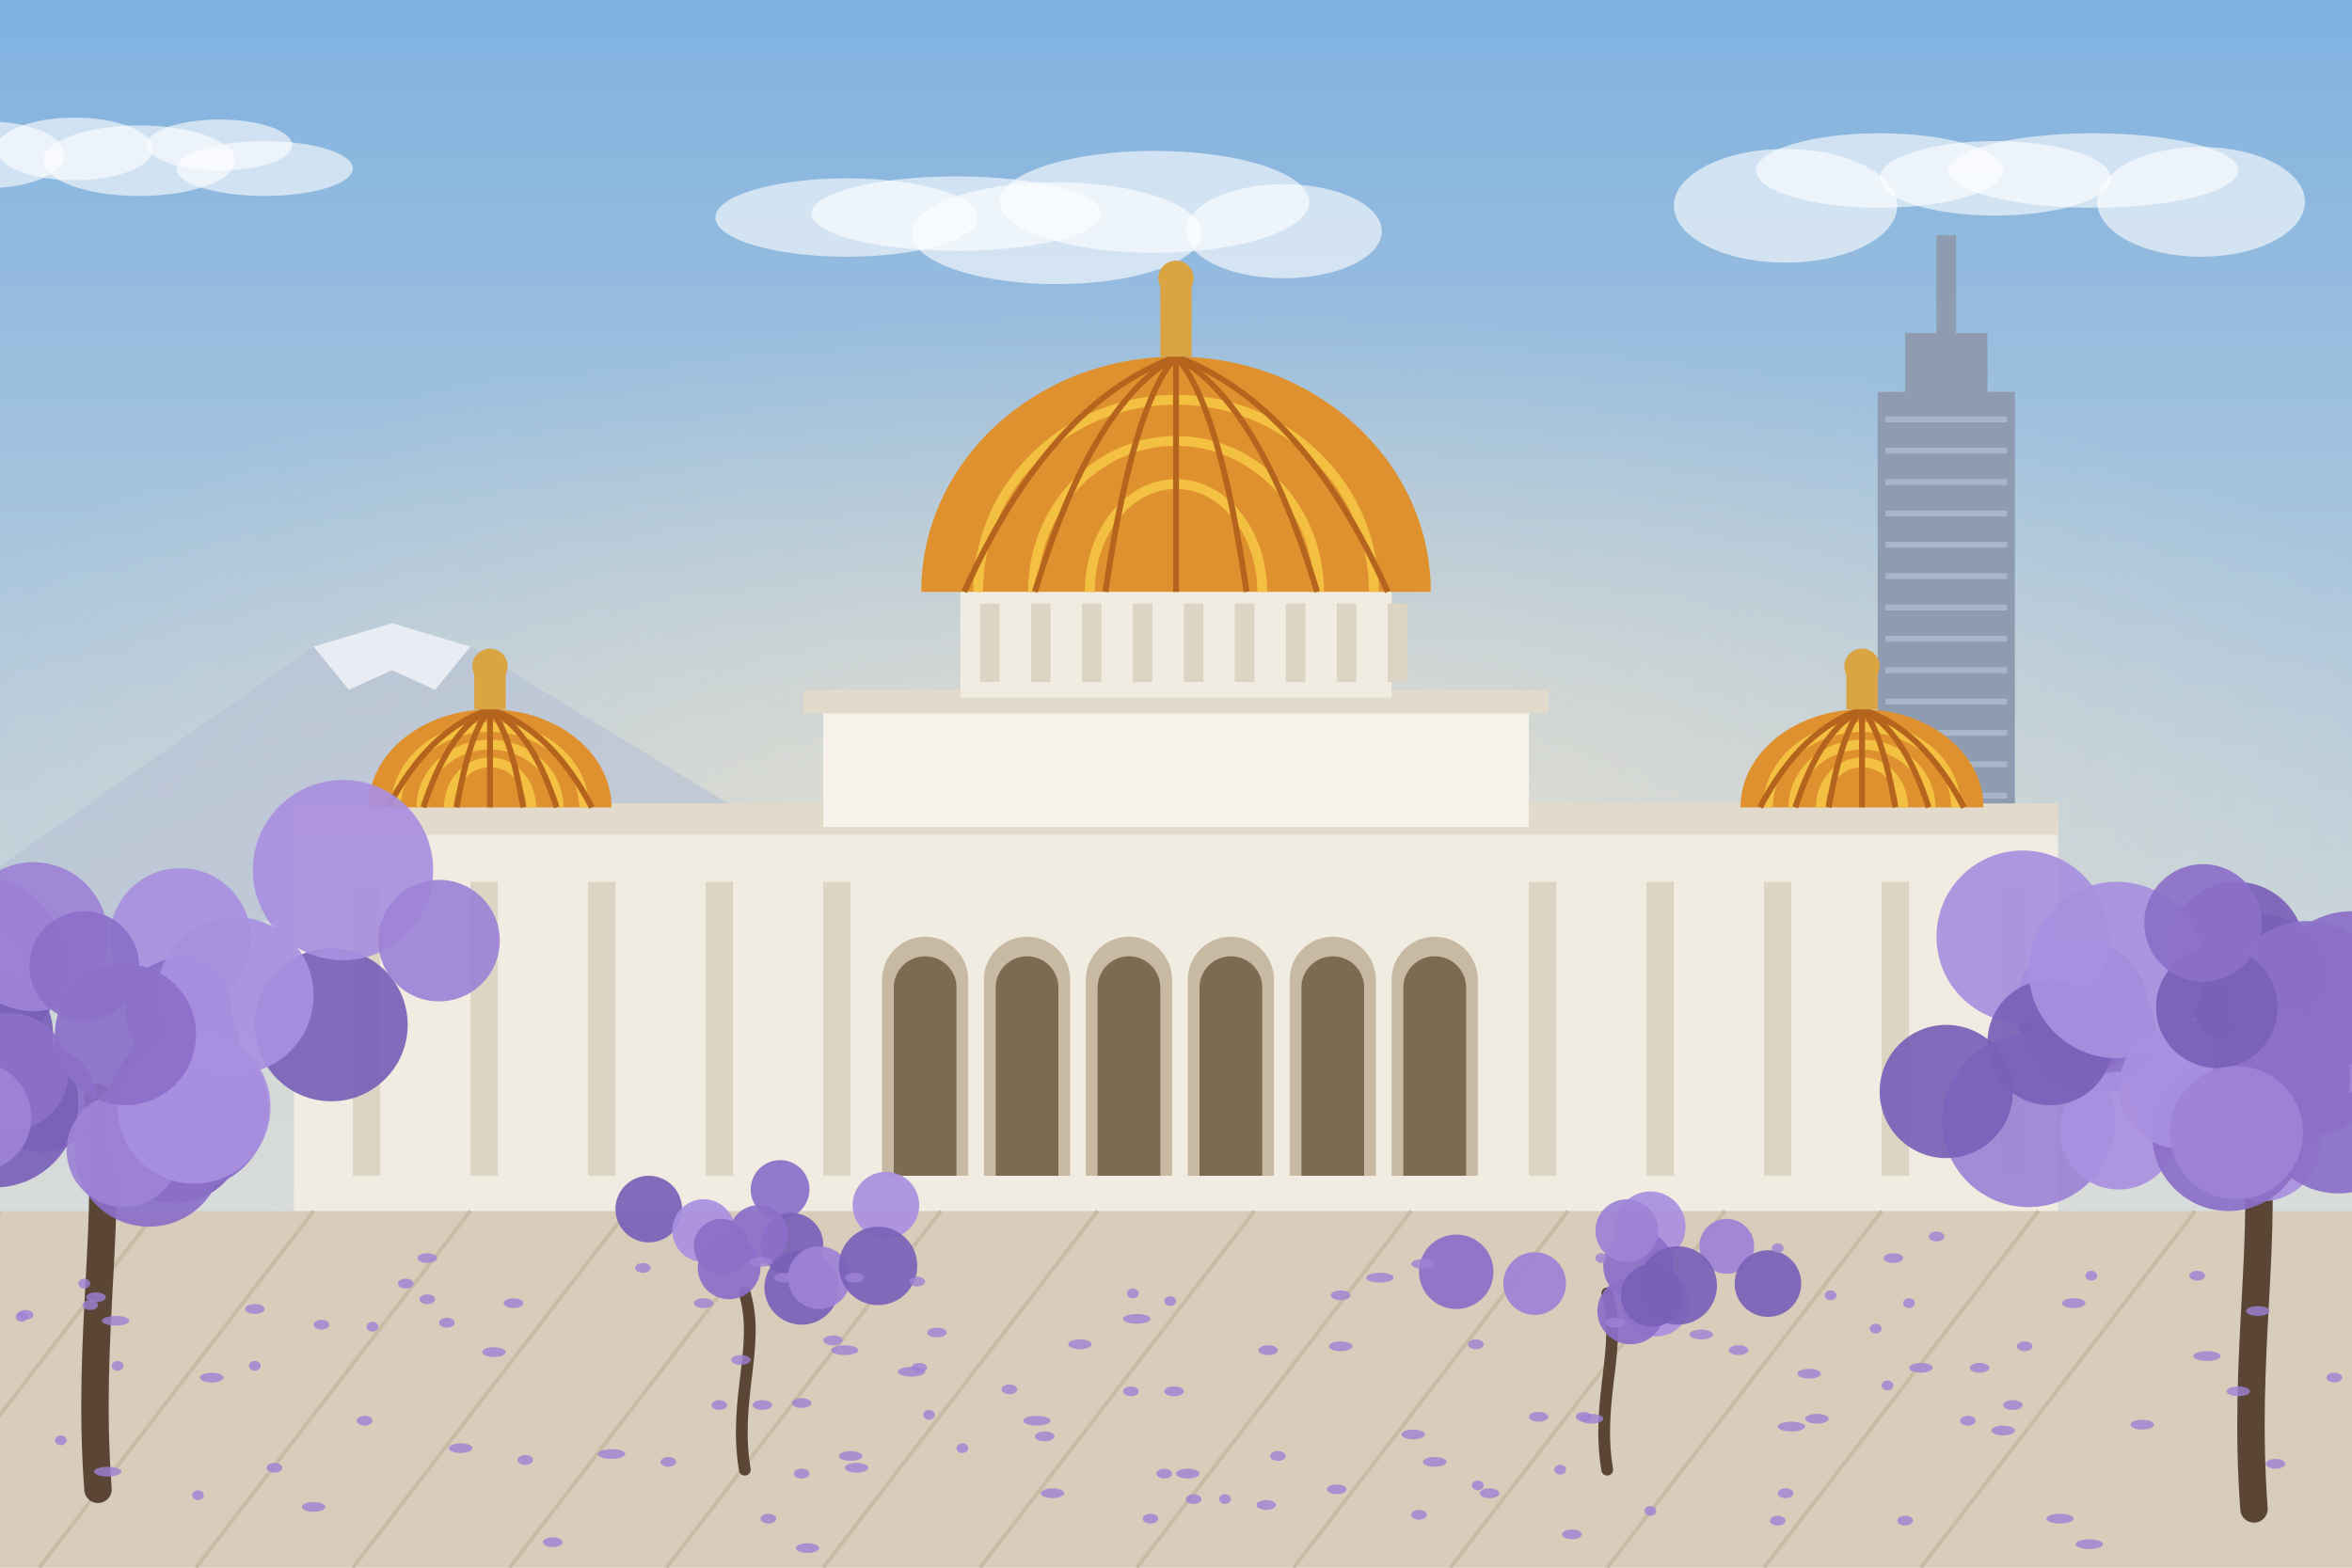
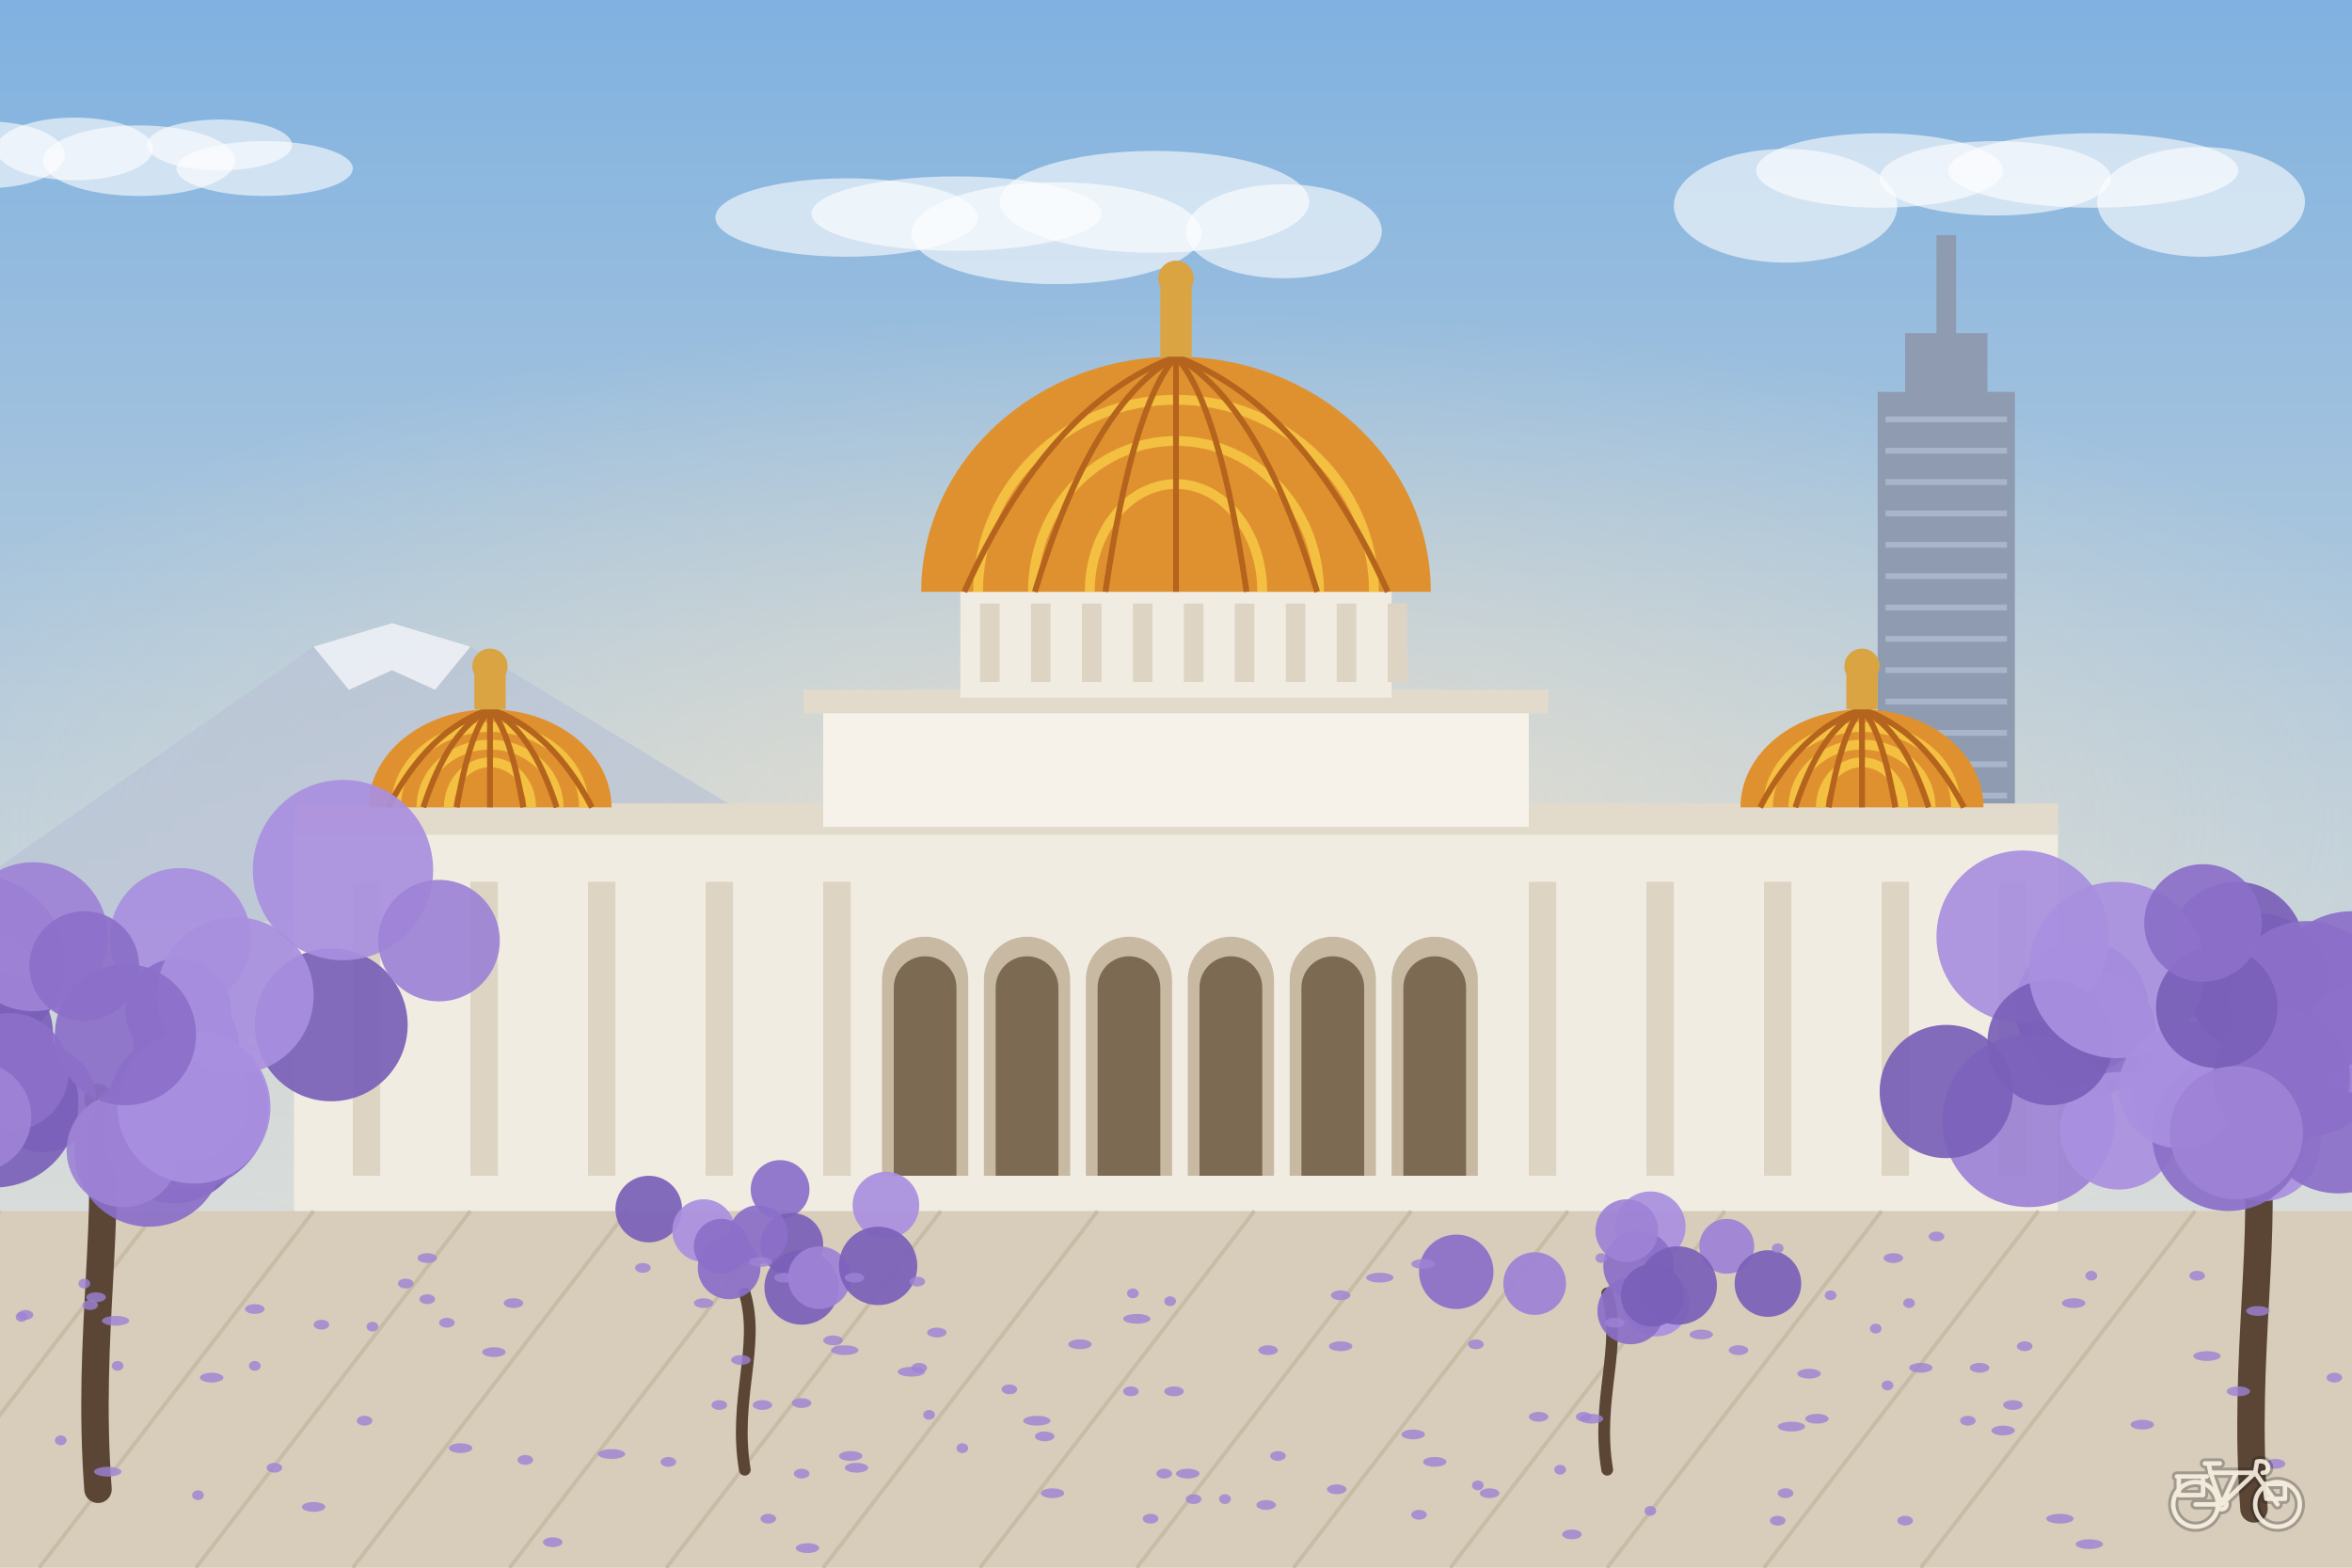
<svg xmlns="http://www.w3.org/2000/svg" viewBox="0 0 1200 800" width="1200" height="800">
  <defs>
    <linearGradient id="mexico-city-sky" x1="0" y1="0" x2="0" y2="1">
      <stop offset="0" stop-color="#7fb1e0" />
      <stop offset="1" stop-color="#f3e9d8" />
    </linearGradient>
  </defs>
  <rect width="1200" height="800" fill="url(#mexico-city-sky)" />
  <defs>
    <radialGradient id="glow7">
      <stop offset="0" stop-color="#ffe9c7" stop-opacity="0.6" />
      <stop offset="1" stop-color="#ffe9c7" stop-opacity="0" />
    </radialGradient>
  </defs>
  <ellipse cx="600" cy="420" rx="700" ry="260" fill="url(#glow7)" />
  <ellipse cx="432" cy="111" rx="67" ry="20" fill="#ffffff" opacity="0.6" />
  <ellipse cx="488" cy="109" rx="74" ry="19" fill="#ffffff" opacity="0.6" />
  <ellipse cx="539" cy="119" rx="74" ry="26" fill="#ffffff" opacity="0.6" />
  <ellipse cx="589" cy="103" rx="79" ry="26" fill="#ffffff" opacity="0.6" />
  <ellipse cx="655" cy="118" rx="50" ry="24" fill="#ffffff" opacity="0.6" />
  <ellipse cx="-6" cy="79" rx="39" ry="17" fill="#ffffff" opacity="0.6" />
  <ellipse cx="38" cy="76" rx="40" ry="16" fill="#ffffff" opacity="0.6" />
  <ellipse cx="71" cy="82" rx="49" ry="18" fill="#ffffff" opacity="0.6" />
  <ellipse cx="112" cy="74" rx="37" ry="13" fill="#ffffff" opacity="0.6" />
  <ellipse cx="135" cy="86" rx="45" ry="14" fill="#ffffff" opacity="0.6" />
  <ellipse cx="911" cy="105" rx="57" ry="29" fill="#ffffff" opacity="0.6" />
  <ellipse cx="959" cy="87" rx="63" ry="19" fill="#ffffff" opacity="0.6" />
  <ellipse cx="1018" cy="91" rx="59" ry="19" fill="#ffffff" opacity="0.6" />
  <ellipse cx="1068" cy="87" rx="74" ry="19" fill="#ffffff" opacity="0.6" />
  <ellipse cx="1123" cy="103" rx="53" ry="28" fill="#ffffff" opacity="0.6" />
  <polygon points="-40.0,470.0 160.0,330.0 200.0,318.0 240.0,330.0 470.0,470.0" fill="#b9c3d6" opacity="0.7" />
  <polygon points="160.0,330.0 200.0,318.0 240.0,330.0 222.0,352.0 200.0,342.0 178.0,352.0" fill="#f4f6fa" opacity="0.8" />
  <rect x="958" y="200" width="70" height="300" fill="#8e9bb0" />
  <rect x="972" y="170" width="42" height="34" fill="#8e9bb0" />
  <rect x="988" y="120" width="10" height="52" fill="#8e9bb0" />
  <line x1="962" y1="214" x2="1024" y2="214" stroke="#a9b5c8" stroke-width="3" />
  <line x1="962" y1="230" x2="1024" y2="230" stroke="#a9b5c8" stroke-width="3" />
  <line x1="962" y1="246" x2="1024" y2="246" stroke="#a9b5c8" stroke-width="3" />
  <line x1="962" y1="262" x2="1024" y2="262" stroke="#a9b5c8" stroke-width="3" />
  <line x1="962" y1="278" x2="1024" y2="278" stroke="#a9b5c8" stroke-width="3" />
  <line x1="962" y1="294" x2="1024" y2="294" stroke="#a9b5c8" stroke-width="3" />
  <line x1="962" y1="310" x2="1024" y2="310" stroke="#a9b5c8" stroke-width="3" />
  <line x1="962" y1="326" x2="1024" y2="326" stroke="#a9b5c8" stroke-width="3" />
  <line x1="962" y1="342" x2="1024" y2="342" stroke="#a9b5c8" stroke-width="3" />
  <line x1="962" y1="358" x2="1024" y2="358" stroke="#a9b5c8" stroke-width="3" />
  <line x1="962" y1="374" x2="1024" y2="374" stroke="#a9b5c8" stroke-width="3" />
  <line x1="962" y1="390" x2="1024" y2="390" stroke="#a9b5c8" stroke-width="3" />
  <line x1="962" y1="406" x2="1024" y2="406" stroke="#a9b5c8" stroke-width="3" />
  <line x1="962" y1="422" x2="1024" y2="422" stroke="#a9b5c8" stroke-width="3" />
  <line x1="962" y1="438" x2="1024" y2="438" stroke="#a9b5c8" stroke-width="3" />
  <line x1="962" y1="454" x2="1024" y2="454" stroke="#a9b5c8" stroke-width="3" />
  <line x1="962" y1="470" x2="1024" y2="470" stroke="#a9b5c8" stroke-width="3" />
  <line x1="962" y1="486" x2="1024" y2="486" stroke="#a9b5c8" stroke-width="3" />
  <rect x="150" y="420" width="900" height="200" fill="#f1ece2" />
  <rect x="150" y="410" width="900" height="16" fill="#e2dacb" />
  <rect x="420" y="360" width="360" height="62" fill="#f6f2ea" />
  <rect x="410" y="352" width="380" height="12" fill="#e2dacb" />
  <rect x="180" y="450" width="14" height="150" fill="#ddd4c3" />
  <rect x="240" y="450" width="14" height="150" fill="#ddd4c3" />
  <rect x="300" y="450" width="14" height="150" fill="#ddd4c3" />
  <rect x="360" y="450" width="14" height="150" fill="#ddd4c3" />
  <rect x="420" y="450" width="14" height="150" fill="#ddd4c3" />
  <rect x="780" y="450" width="14" height="150" fill="#ddd4c3" />
  <rect x="840" y="450" width="14" height="150" fill="#ddd4c3" />
  <rect x="900" y="450" width="14" height="150" fill="#ddd4c3" />
  <rect x="960" y="450" width="14" height="150" fill="#ddd4c3" />
  <rect x="1020" y="450" width="14" height="150" fill="#ddd4c3" />
  <path d="M450,600 V500 a22,22 0 0 1 44,0 V600 Z" fill="#c7b9a2" />
  <path d="M456,600 V504 a16,16 0 0 1 32,0 V600 Z" fill="#7d6a52" />
  <path d="M502,600 V500 a22,22 0 0 1 44,0 V600 Z" fill="#c7b9a2" />
  <path d="M508,600 V504 a16,16 0 0 1 32,0 V600 Z" fill="#7d6a52" />
  <path d="M554,600 V500 a22,22 0 0 1 44,0 V600 Z" fill="#c7b9a2" />
  <path d="M560,600 V504 a16,16 0 0 1 32,0 V600 Z" fill="#7d6a52" />
  <path d="M606,600 V500 a22,22 0 0 1 44,0 V600 Z" fill="#c7b9a2" />
  <path d="M612,600 V504 a16,16 0 0 1 32,0 V600 Z" fill="#7d6a52" />
  <path d="M658,600 V500 a22,22 0 0 1 44,0 V600 Z" fill="#c7b9a2" />
  <path d="M664,600 V504 a16,16 0 0 1 32,0 V600 Z" fill="#7d6a52" />
  <path d="M710,600 V500 a22,22 0 0 1 44,0 V600 Z" fill="#c7b9a2" />
  <path d="M716,600 V504 a16,16 0 0 1 32,0 V600 Z" fill="#7d6a52" />
  <rect x="490" y="300" width="220" height="56" fill="#f1ece2" />
  <rect x="500" y="308" width="10" height="40" fill="#ddd4c3" />
  <rect x="526" y="308" width="10" height="40" fill="#ddd4c3" />
  <rect x="552" y="308" width="10" height="40" fill="#ddd4c3" />
  <rect x="578" y="308" width="10" height="40" fill="#ddd4c3" />
  <rect x="604" y="308" width="10" height="40" fill="#ddd4c3" />
  <rect x="630" y="308" width="10" height="40" fill="#ddd4c3" />
  <rect x="656" y="308" width="10" height="40" fill="#ddd4c3" />
  <rect x="682" y="308" width="10" height="40" fill="#ddd4c3" />
  <rect x="708" y="308" width="10" height="40" fill="#ddd4c3" />
  <path d="M470,302 A130,120 0 0 1 730,302 Z" fill="#e0912f" />
  <path d="M499,302 A101,98 0 0 1 701,302" fill="none" stroke="#f5c542" stroke-width="5" opacity="0.9" />
  <path d="M527,302 A73,77 0 0 1 673,302" fill="none" stroke="#f5c542" stroke-width="5" opacity="0.9" />
  <path d="M556,302 A44,55 0 0 1 644,302" fill="none" stroke="#f5c542" stroke-width="5" opacity="0.9" />
  <path d="M492,302 Q535,206 600,182" fill="none" stroke="#b5641d" stroke-width="3" />
  <path d="M528,302 Q557,206 600,182" fill="none" stroke="#b5641d" stroke-width="3" />
  <path d="M564,302 Q578,206 600,182" fill="none" stroke="#b5641d" stroke-width="3" />
  <path d="M600,302 Q600,206 600,182" fill="none" stroke="#b5641d" stroke-width="3" />
  <path d="M636,302 Q622,206 600,182" fill="none" stroke="#b5641d" stroke-width="3" />
  <path d="M672,302 Q643,206 600,182" fill="none" stroke="#b5641d" stroke-width="3" />
  <path d="M708,302 Q665,206 600,182" fill="none" stroke="#b5641d" stroke-width="3" />
  <rect x="592" y="142" width="16" height="40" fill="#d9a441" />
  <circle cx="600" cy="142" r="9" fill="#d9a441" />
  <path d="M188,412 A62,50 0 0 1 312,412 Z" fill="#e0912f" />
  <path d="M202,412 A48,41 0 0 1 298,412" fill="none" stroke="#f5c542" stroke-width="5" opacity="0.9" />
  <path d="M215,412 A35,32 0 0 1 285,412" fill="none" stroke="#f5c542" stroke-width="5" opacity="0.9" />
  <path d="M229,412 A21,23 0 0 1 271,412" fill="none" stroke="#f5c542" stroke-width="5" opacity="0.9" />
  <path d="M198,412 Q219,372 250,362" fill="none" stroke="#b5641d" stroke-width="3" />
  <path d="M216,412 Q229,372 250,362" fill="none" stroke="#b5641d" stroke-width="3" />
  <path d="M233,412 Q240,372 250,362" fill="none" stroke="#b5641d" stroke-width="3" />
  <path d="M250,412 Q250,372 250,362" fill="none" stroke="#b5641d" stroke-width="3" />
  <path d="M267,412 Q260,372 250,362" fill="none" stroke="#b5641d" stroke-width="3" />
  <path d="M284,412 Q271,372 250,362" fill="none" stroke="#b5641d" stroke-width="3" />
  <path d="M302,412 Q281,372 250,362" fill="none" stroke="#b5641d" stroke-width="3" />
  <rect x="242" y="340" width="16" height="22" fill="#d9a441" />
  <circle cx="250" cy="340" r="9" fill="#d9a441" />
  <path d="M888,412 A62,50 0 0 1 1012,412 Z" fill="#e0912f" />
  <path d="M902,412 A48,41 0 0 1 998,412" fill="none" stroke="#f5c542" stroke-width="5" opacity="0.9" />
  <path d="M915,412 A35,32 0 0 1 985,412" fill="none" stroke="#f5c542" stroke-width="5" opacity="0.9" />
  <path d="M929,412 A21,23 0 0 1 971,412" fill="none" stroke="#f5c542" stroke-width="5" opacity="0.9" />
  <path d="M898,412 Q919,372 950,362" fill="none" stroke="#b5641d" stroke-width="3" />
  <path d="M916,412 Q929,372 950,362" fill="none" stroke="#b5641d" stroke-width="3" />
  <path d="M933,412 Q940,372 950,362" fill="none" stroke="#b5641d" stroke-width="3" />
  <path d="M950,412 Q950,372 950,362" fill="none" stroke="#b5641d" stroke-width="3" />
  <path d="M967,412 Q960,372 950,362" fill="none" stroke="#b5641d" stroke-width="3" />
  <path d="M984,412 Q971,372 950,362" fill="none" stroke="#b5641d" stroke-width="3" />
  <path d="M1002,412 Q981,372 950,362" fill="none" stroke="#b5641d" stroke-width="3" />
  <rect x="942" y="340" width="16" height="22" fill="#d9a441" />
  <circle cx="950" cy="340" r="9" fill="#d9a441" />
  <rect x="0" y="618" width="1200" height="182" fill="#d8cdbb" />
  <line x1="0" y1="618" x2="-140" y2="800" stroke="#c9bca6" stroke-width="2" />
  <line x1="80" y1="618" x2="-60" y2="800" stroke="#c9bca6" stroke-width="2" />
  <line x1="160" y1="618" x2="20" y2="800" stroke="#c9bca6" stroke-width="2" />
  <line x1="240" y1="618" x2="100" y2="800" stroke="#c9bca6" stroke-width="2" />
  <line x1="320" y1="618" x2="180" y2="800" stroke="#c9bca6" stroke-width="2" />
  <line x1="400" y1="618" x2="260" y2="800" stroke="#c9bca6" stroke-width="2" />
  <line x1="480" y1="618" x2="340" y2="800" stroke="#c9bca6" stroke-width="2" />
  <line x1="560" y1="618" x2="420" y2="800" stroke="#c9bca6" stroke-width="2" />
  <line x1="640" y1="618" x2="500" y2="800" stroke="#c9bca6" stroke-width="2" />
  <line x1="720" y1="618" x2="580" y2="800" stroke="#c9bca6" stroke-width="2" />
  <line x1="800" y1="618" x2="660" y2="800" stroke="#c9bca6" stroke-width="2" />
  <line x1="880" y1="618" x2="740" y2="800" stroke="#c9bca6" stroke-width="2" />
  <line x1="960" y1="618" x2="820" y2="800" stroke="#c9bca6" stroke-width="2" />
  <line x1="1040" y1="618" x2="900" y2="800" stroke="#c9bca6" stroke-width="2" />
  <line x1="1120" y1="618" x2="980" y2="800" stroke="#c9bca6" stroke-width="2" />
  <path d="M50,760 C44,680 58,620 50,560" fill="none" stroke="#5b4636" stroke-width="14" stroke-linecap="round" />
  <circle cx="89" cy="578" r="36" fill="#7a5fb8" opacity="0.92" />
  <circle cx="169" cy="523" r="39" fill="#7a5fb8" opacity="0.92" />
  <circle cx="104" cy="559" r="26" fill="#9d82d6" opacity="0.92" />
  <circle cx="175" cy="444" r="46" fill="#a98fe0" opacity="0.92" />
  <circle cx="95" cy="533" r="27" fill="#8b6fc9" opacity="0.92" />
  <circle cx="96" cy="566" r="41" fill="#8b6fc9" opacity="0.92" />
  <circle cx="22" cy="561" r="27" fill="#8b6fc9" opacity="0.92" />
  <circle cx="76" cy="588" r="38" fill="#8b6fc9" opacity="0.92" />
  <circle cx="-3" cy="563" r="43" fill="#7a5fb8" opacity="0.92" />
  <circle cx="95" cy="561" r="32" fill="#9d82d6" opacity="0.92" />
  <circle cx="63" cy="587" r="29" fill="#9d82d6" opacity="0.92" />
  <circle cx="-11" cy="491" r="44" fill="#7a5fb8" opacity="0.92" />
  <circle cx="-8" cy="503" r="28" fill="#8b6fc9" opacity="0.92" />
  <circle cx="-4" cy="527" r="31" fill="#7a5fb8" opacity="0.92" />
  <circle cx="92" cy="479" r="36" fill="#a98fe0" opacity="0.92" />
  <circle cx="224" cy="480" r="31" fill="#9d82d6" opacity="0.92" />
  <circle cx="-78" cy="500" r="32" fill="#8b6fc9" opacity="0.92" />
  <circle cx="91" cy="516" r="27" fill="#8b6fc9" opacity="0.92" />
  <circle cx="5" cy="547" r="30" fill="#8b6fc9" opacity="0.92" />
  <circle cx="-12" cy="570" r="28" fill="#9d82d6" opacity="0.92" />
  <circle cx="99" cy="565" r="39" fill="#a98fe0" opacity="0.92" />
  <circle cx="17" cy="478" r="38" fill="#9d82d6" opacity="0.92" />
  <circle cx="120" cy="508" r="40" fill="#a98fe0" opacity="0.92" />
  <circle cx="64" cy="528" r="36" fill="#8b6fc9" opacity="0.92" />
  <circle cx="43" cy="493" r="28" fill="#8b6fc9" opacity="0.92" />
  <circle cx="-60" cy="510" r="42" fill="#9d82d6" opacity="0.92" />
  <path d="M1150,770 C1144,690 1158,630 1150,570" fill="none" stroke="#5b4636" stroke-width="14" stroke-linecap="round" />
  <circle cx="1206" cy="520" r="44" fill="#7a5fb8" opacity="0.92" />
  <circle cx="1200" cy="508" r="43" fill="#8b6fc9" opacity="0.92" />
  <circle cx="1062" cy="514" r="34" fill="#7a5fb8" opacity="0.92" />
  <circle cx="1177" cy="541" r="39" fill="#8b6fc9" opacity="0.92" />
  <circle cx="1294" cy="536" r="34" fill="#a98fe0" opacity="0.92" />
  <circle cx="1141" cy="485" r="35" fill="#7a5fb8" opacity="0.92" />
  <circle cx="1068" cy="527" r="32" fill="#8b6fc9" opacity="0.92" />
  <circle cx="1163" cy="545" r="36" fill="#8b6fc9" opacity="0.92" />
  <circle cx="1032" cy="478" r="44" fill="#a98fe0" opacity="0.92" />
  <circle cx="1124" cy="557" r="36" fill="#9d82d6" opacity="0.92" />
  <circle cx="1152" cy="502" r="36" fill="#7a5fb8" opacity="0.92" />
  <circle cx="1154" cy="583" r="30" fill="#a98fe0" opacity="0.92" />
  <circle cx="1035" cy="572" r="44" fill="#9d82d6" opacity="0.92" />
  <circle cx="1081" cy="577" r="30" fill="#a98fe0" opacity="0.92" />
  <circle cx="1193" cy="569" r="40" fill="#8b6fc9" opacity="0.92" />
  <circle cx="1204" cy="530" r="28" fill="#9d82d6" opacity="0.92" />
  <circle cx="993" cy="557" r="34" fill="#7a5fb8" opacity="0.92" />
  <circle cx="1046" cy="532" r="32" fill="#7a5fb8" opacity="0.92" />
  <circle cx="1177" cy="510" r="40" fill="#8b6fc9" opacity="0.92" />
  <circle cx="1137" cy="579" r="39" fill="#8b6fc9" opacity="0.92" />
  <circle cx="1112" cy="555" r="31" fill="#a98fe0" opacity="0.92" />
  <circle cx="1164" cy="550" r="35" fill="#8b6fc9" opacity="0.92" />
  <circle cx="1080" cy="495" r="45" fill="#a98fe0" opacity="0.92" />
  <circle cx="1131" cy="514" r="31" fill="#7a5fb8" opacity="0.92" />
  <circle cx="1124" cy="471" r="30" fill="#8b6fc9" opacity="0.92" />
  <circle cx="1141" cy="578" r="34" fill="#9d82d6" opacity="0.92" />
  <path d="M380,750 C374,714 388,687 380,660" fill="none" stroke="#5b4636" stroke-width="6" stroke-linecap="round" />
  <circle cx="398" cy="607" r="15" fill="#8b6fc9" opacity="0.92" />
  <circle cx="404" cy="635" r="16" fill="#7a5fb8" opacity="0.92" />
  <circle cx="331" cy="617" r="17" fill="#7a5fb8" opacity="0.92" />
  <circle cx="359" cy="628" r="16" fill="#a98fe0" opacity="0.92" />
  <circle cx="368" cy="636" r="14" fill="#8b6fc9" opacity="0.92" />
  <circle cx="452" cy="615" r="17" fill="#a98fe0" opacity="0.92" />
  <circle cx="387" cy="630" r="15" fill="#8b6fc9" opacity="0.92" />
  <circle cx="409" cy="657" r="19" fill="#7a5fb8" opacity="0.92" />
  <circle cx="372" cy="647" r="16" fill="#8b6fc9" opacity="0.92" />
  <circle cx="418" cy="652" r="16" fill="#9d82d6" opacity="0.92" />
  <circle cx="448" cy="646" r="20" fill="#7a5fb8" opacity="0.92" />
  <path d="M820,750 C814,714 828,687 820,660" fill="none" stroke="#5b4636" stroke-width="6" stroke-linecap="round" />
  <circle cx="743" cy="649" r="19" fill="#8b6fc9" opacity="0.92" />
  <circle cx="783" cy="655" r="16" fill="#9d82d6" opacity="0.92" />
  <circle cx="842" cy="626" r="18" fill="#a98fe0" opacity="0.92" />
  <circle cx="881" cy="636" r="14" fill="#9d82d6" opacity="0.92" />
  <circle cx="845" cy="665" r="17" fill="#a98fe0" opacity="0.92" />
  <circle cx="832" cy="669" r="17" fill="#8b6fc9" opacity="0.92" />
  <circle cx="902" cy="655" r="17" fill="#7a5fb8" opacity="0.92" />
  <circle cx="836" cy="646" r="18" fill="#8b6fc9" opacity="0.92" />
  <circle cx="856" cy="656" r="20" fill="#7a5fb8" opacity="0.92" />
  <circle cx="830" cy="628" r="16" fill="#9d82d6" opacity="0.92" />
  <circle cx="843" cy="661" r="16" fill="#7a5fb8" opacity="0.92" />
  <ellipse cx="130" cy="697" rx="3" ry="2.5" fill="#9d82d6" opacity="0.8" />
  <ellipse cx="312" cy="742" rx="7" ry="2.5" fill="#9d82d6" opacity="0.8" />
  <ellipse cx="43" cy="655" rx="3" ry="2.5" fill="#9d82d6" opacity="0.8" />
  <ellipse cx="341" cy="746" rx="4" ry="2.5" fill="#9d82d6" opacity="0.8" />
  <ellipse cx="599" cy="710" rx="5" ry="2.5" fill="#9d82d6" opacity="0.8" />
  <ellipse cx="1022" cy="730" rx="6" ry="2.5" fill="#9d82d6" opacity="0.8" />
  <ellipse cx="842" cy="771" rx="3" ry="2.5" fill="#9d82d6" opacity="0.8" />
  <ellipse cx="760" cy="762" rx="5" ry="2.5" fill="#9d82d6" opacity="0.8" />
  <ellipse cx="646" cy="768" rx="5" ry="2.5" fill="#9d82d6" opacity="0.8" />
  <ellipse cx="262" cy="665" rx="5" ry="2.5" fill="#9d82d6" opacity="0.8" />
  <ellipse cx="704" cy="652" rx="7" ry="2.5" fill="#9d82d6" opacity="0.8" />
  <ellipse cx="753" cy="686" rx="4" ry="2.5" fill="#9d82d6" opacity="0.8" />
  <ellipse cx="724" cy="773" rx="4" ry="2.5" fill="#9d82d6" opacity="0.8" />
  <ellipse cx="934" cy="661" rx="3" ry="2.5" fill="#9d82d6" opacity="0.8" />
  <ellipse cx="1067" cy="651" rx="3" ry="2.5" fill="#9d82d6" opacity="0.8" />
  <ellipse cx="465" cy="700" rx="7" ry="2.5" fill="#9d82d6" opacity="0.8" />
  <ellipse cx="652" cy="743" rx="4" ry="2.5" fill="#9d82d6" opacity="0.8" />
  <ellipse cx="754" cy="758" rx="3" ry="2.5" fill="#9d82d6" opacity="0.8" />
  <ellipse cx="684" cy="687" rx="6" ry="2.5" fill="#9d82d6" opacity="0.8" />
  <ellipse cx="434" cy="743" rx="6" ry="2.5" fill="#9d82d6" opacity="0.8" />
  <ellipse cx="412" cy="790" rx="6" ry="2.5" fill="#9d82d6" opacity="0.8" />
  <ellipse cx="963" cy="707" rx="3" ry="2.5" fill="#9d82d6" opacity="0.8" />
  <ellipse cx="914" cy="728" rx="7" ry="2.5" fill="#9d82d6" opacity="0.8" />
  <ellipse cx="578" cy="660" rx="3" ry="2.5" fill="#9d82d6" opacity="0.8" />
  <ellipse cx="207" cy="655" rx="4" ry="2.5" fill="#9d82d6" opacity="0.8" />
  <ellipse cx="808" cy="723" rx="4" ry="2.5" fill="#9d82d6" opacity="0.8" />
  <ellipse cx="817" cy="642" rx="3" ry="2.5" fill="#9d82d6" opacity="0.8" />
  <ellipse cx="469" cy="698" rx="4" ry="2.5" fill="#9d82d6" opacity="0.8" />
  <ellipse cx="252" cy="690" rx="6" ry="2.5" fill="#9d82d6" opacity="0.8" />
  <ellipse cx="49" cy="662" rx="5" ry="2.5" fill="#9d82d6" opacity="0.8" />
  <ellipse cx="431" cy="689" rx="7" ry="2.5" fill="#9d82d6" opacity="0.8" />
  <ellipse cx="726" cy="645" rx="6" ry="2.5" fill="#9d82d6" opacity="0.8" />
  <ellipse cx="388" cy="644" rx="6" ry="2.5" fill="#9d82d6" opacity="0.8" />
  <ellipse cx="1051" cy="775" rx="7" ry="2.5" fill="#9d82d6" opacity="0.8" />
  <ellipse cx="684" cy="661" rx="5" ry="2.5" fill="#9d82d6" opacity="0.8" />
  <ellipse cx="409" cy="752" rx="4" ry="2.5" fill="#9d82d6" opacity="0.8" />
  <ellipse cx="140" cy="749" rx="4" ry="2.5" fill="#9d82d6" opacity="0.8" />
  <ellipse cx="1121" cy="651" rx="4" ry="2.5" fill="#9d82d6" opacity="0.8" />
  <ellipse cx="647" cy="689" rx="5" ry="2.5" fill="#9d82d6" opacity="0.8" />
  <ellipse cx="218" cy="663" rx="4" ry="2.5" fill="#9d82d6" opacity="0.8" />
  <ellipse cx="957" cy="678" rx="3" ry="2.5" fill="#9d82d6" opacity="0.8" />
  <ellipse cx="1066" cy="788" rx="7" ry="2.5" fill="#9d82d6" opacity="0.8" />
  <ellipse cx="59" cy="674" rx="7" ry="2.5" fill="#9d82d6" opacity="0.8" />
  <ellipse cx="359" cy="665" rx="5" ry="2.5" fill="#9d82d6" opacity="0.8" />
  <ellipse cx="218" cy="642" rx="5" ry="2.5" fill="#9d82d6" opacity="0.8" />
  <ellipse cx="597" cy="664" rx="3" ry="2.5" fill="#9d82d6" opacity="0.8" />
  <ellipse cx="474" cy="722" rx="3" ry="2.5" fill="#9d82d6" opacity="0.8" />
  <ellipse cx="130" cy="668" rx="5" ry="2.5" fill="#9d82d6" opacity="0.8" />
  <ellipse cx="606" cy="752" rx="6" ry="2.5" fill="#9d82d6" opacity="0.8" />
  <ellipse cx="13" cy="671" rx="4" ry="2.5" fill="#9d82d6" opacity="0.8" />
  <ellipse cx="409" cy="716" rx="5" ry="2.5" fill="#9d82d6" opacity="0.8" />
  <ellipse cx="625" cy="765" rx="3" ry="2.5" fill="#9d82d6" opacity="0.8" />
  <ellipse cx="533" cy="733" rx="5" ry="2.5" fill="#9d82d6" opacity="0.8" />
  <ellipse cx="802" cy="783" rx="5" ry="2.5" fill="#9d82d6" opacity="0.8" />
  <ellipse cx="1126" cy="692" rx="7" ry="2.5" fill="#9d82d6" opacity="0.8" />
  <ellipse cx="1027" cy="717" rx="5" ry="2.5" fill="#9d82d6" opacity="0.8" />
  <ellipse cx="515" cy="709" rx="4" ry="2.5" fill="#9d82d6" opacity="0.8" />
  <ellipse cx="478" cy="680" rx="5" ry="2.5" fill="#9d82d6" opacity="0.8" />
  <ellipse cx="580" cy="673" rx="7" ry="2.5" fill="#9d82d6" opacity="0.8" />
  <ellipse cx="796" cy="750" rx="3" ry="2.5" fill="#9d82d6" opacity="0.8" />
  <ellipse cx="927" cy="724" rx="6" ry="2.5" fill="#9d82d6" opacity="0.8" />
  <ellipse cx="491" cy="739" rx="3" ry="2.5" fill="#9d82d6" opacity="0.8" />
  <ellipse cx="378" cy="694" rx="5" ry="2.5" fill="#9d82d6" opacity="0.8" />
  <ellipse cx="868" cy="681" rx="6" ry="2.5" fill="#9d82d6" opacity="0.8" />
  <ellipse cx="268" cy="745" rx="4" ry="2.5" fill="#9d82d6" opacity="0.8" />
  <ellipse cx="907" cy="637" rx="3" ry="2.5" fill="#9d82d6" opacity="0.8" />
  <ellipse cx="972" cy="776" rx="4" ry="2.5" fill="#9d82d6" opacity="0.8" />
  <ellipse cx="1152" cy="669" rx="6" ry="2.5" fill="#9d82d6" opacity="0.8" />
  <ellipse cx="60" cy="697" rx="3" ry="2.5" fill="#9d82d6" opacity="0.8" />
  <ellipse cx="1033" cy="687" rx="4" ry="2.5" fill="#9d82d6" opacity="0.8" />
  <ellipse cx="436" cy="652" rx="5" ry="2.5" fill="#9d82d6" opacity="0.8" />
  <ellipse cx="721" cy="732" rx="6" ry="2.5" fill="#9d82d6" opacity="0.8" />
  <ellipse cx="437" cy="749" rx="6" ry="2.5" fill="#9d82d6" opacity="0.8" />
  <ellipse cx="164" cy="676" rx="4" ry="2.5" fill="#9d82d6" opacity="0.8" />
  <ellipse cx="577" cy="710" rx="4" ry="2.5" fill="#9d82d6" opacity="0.8" />
  <ellipse cx="609" cy="765" rx="4" ry="2.5" fill="#9d82d6" opacity="0.8" />
  <ellipse cx="732" cy="746" rx="6" ry="2.5" fill="#9d82d6" opacity="0.8" />
  <ellipse cx="228" cy="675" rx="4" ry="2.5" fill="#9d82d6" opacity="0.8" />
  <ellipse cx="1142" cy="710" rx="6" ry="2.5" fill="#9d82d6" opacity="0.8" />
  <ellipse cx="235" cy="739" rx="6" ry="2.5" fill="#9d82d6" opacity="0.8" />
  <ellipse cx="11" cy="672" rx="3" ry="2.5" fill="#9d82d6" opacity="0.8" />
  <ellipse cx="46" cy="666" rx="4" ry="2.5" fill="#9d82d6" opacity="0.8" />
  <ellipse cx="907" cy="776" rx="4" ry="2.5" fill="#9d82d6" opacity="0.8" />
  <ellipse cx="282" cy="787" rx="5" ry="2.5" fill="#9d82d6" opacity="0.8" />
  <ellipse cx="425" cy="684" rx="5" ry="2.5" fill="#9d82d6" opacity="0.8" />
  <ellipse cx="160" cy="769" rx="6" ry="2.5" fill="#9d82d6" opacity="0.8" />
  <ellipse cx="537" cy="762" rx="6" ry="2.5" fill="#9d82d6" opacity="0.8" />
  <ellipse cx="923" cy="701" rx="6" ry="2.5" fill="#9d82d6" opacity="0.8" />
  <ellipse cx="468" cy="654" rx="4" ry="2.5" fill="#9d82d6" opacity="0.8" />
  <ellipse cx="1004" cy="725" rx="4" ry="2.5" fill="#9d82d6" opacity="0.8" />
  <ellipse cx="911" cy="762" rx="4" ry="2.5" fill="#9d82d6" opacity="0.8" />
  <ellipse cx="785" cy="723" rx="5" ry="2.5" fill="#9d82d6" opacity="0.8" />
  <ellipse cx="389" cy="717" rx="5" ry="2.5" fill="#9d82d6" opacity="0.8" />
  <ellipse cx="682" cy="760" rx="5" ry="2.5" fill="#9d82d6" opacity="0.8" />
  <ellipse cx="988" cy="631" rx="4" ry="2.5" fill="#9d82d6" opacity="0.8" />
  <ellipse cx="1093" cy="727" rx="6" ry="2.5" fill="#9d82d6" opacity="0.8" />
  <ellipse cx="594" cy="752" rx="4" ry="2.5" fill="#9d82d6" opacity="0.8" />
  <ellipse cx="1058" cy="665" rx="6" ry="2.5" fill="#9d82d6" opacity="0.8" />
  <ellipse cx="392" cy="775" rx="4" ry="2.5" fill="#9d82d6" opacity="0.8" />
  <ellipse cx="529" cy="725" rx="7" ry="2.5" fill="#9d82d6" opacity="0.8" />
  <ellipse cx="824" cy="675" rx="5" ry="2.5" fill="#9d82d6" opacity="0.8" />
  <ellipse cx="1191" cy="703" rx="4" ry="2.5" fill="#9d82d6" opacity="0.8" />
  <ellipse cx="1161" cy="747" rx="5" ry="2.5" fill="#9d82d6" opacity="0.8" />
  <ellipse cx="101" cy="763" rx="3" ry="2.5" fill="#9d82d6" opacity="0.8" />
  <ellipse cx="812" cy="724" rx="6" ry="2.5" fill="#9d82d6" opacity="0.8" />
  <ellipse cx="887" cy="689" rx="5" ry="2.5" fill="#9d82d6" opacity="0.8" />
  <ellipse cx="186" cy="725" rx="4" ry="2.5" fill="#9d82d6" opacity="0.8" />
  <ellipse cx="108" cy="703" rx="6" ry="2.5" fill="#9d82d6" opacity="0.8" />
  <ellipse cx="974" cy="665" rx="3" ry="2.5" fill="#9d82d6" opacity="0.8" />
  <ellipse cx="190" cy="677" rx="3" ry="2.5" fill="#9d82d6" opacity="0.8" />
  <ellipse cx="1010" cy="698" rx="5" ry="2.5" fill="#9d82d6" opacity="0.8" />
  <ellipse cx="367" cy="717" rx="4" ry="2.5" fill="#9d82d6" opacity="0.8" />
  <ellipse cx="328" cy="647" rx="4" ry="2.5" fill="#9d82d6" opacity="0.8" />
  <ellipse cx="31" cy="735" rx="3" ry="2.5" fill="#9d82d6" opacity="0.8" />
  <ellipse cx="980" cy="698" rx="6" ry="2.5" fill="#9d82d6" opacity="0.8" />
  <ellipse cx="587" cy="775" rx="4" ry="2.5" fill="#9d82d6" opacity="0.8" />
  <ellipse cx="551" cy="686" rx="6" ry="2.5" fill="#9d82d6" opacity="0.8" />
  <ellipse cx="400" cy="652" rx="5" ry="2.5" fill="#9d82d6" opacity="0.8" />
  <ellipse cx="966" cy="642" rx="5" ry="2.5" fill="#9d82d6" opacity="0.8" />
  <ellipse cx="55" cy="751" rx="7" ry="2.5" fill="#9d82d6" opacity="0.8" />
+   <g class="signature-bike" transform="translate(1106.9,739.2) scale(0.950)">
+     <g fill="none" stroke="#14121a" stroke-width="5.5" stroke-linecap="round" stroke-linejoin="round" opacity="0.28">
+       <circle cx="14" cy="30" r="12" />
+       <circle cx="58" cy="30" r="12" />
+       <path d="M14 30 L28 30 L22 13 M28 30 L46 13 L22 13 M46 13 L58 30 M28 30 L36 13" />
+       <path d="M19 8 H27 M22 13 L21 8" />
+       <path d="M46 13 L47 7 Q52 6 53 10 Q53 13 50 13" />
+       <path d="M4 15 H20 M5 15 V25 H18 V15" />
+       <path d="M51 19 H62 V27 H52 Z" />
+       <circle cx="28" cy="30" r="2.6" />
+     </g>
+     <g fill="none" stroke="#fbf3e2" stroke-width="2.4" stroke-linecap="round" stroke-linejoin="round" opacity="0.9">
+       <circle cx="14" cy="30" r="12" />
+       <circle cx="58" cy="30" r="12" />
+       <path d="M14 30 L28 30 L22 13 M28 30 L46 13 L22 13 M46 13 L58 30 M28 30 L36 13" />
+       <path d="M19 8 H27 M22 13 L21 8" />
+       <path d="M46 13 L47 7 Q52 6 53 10 Q53 13 50 13" />
+       <path d="M4 15 H20 M5 15 V25 H18 V15" />
+       <path d="M51 19 H62 V27 H52 Z" />
+       <circle cx="28" cy="30" r="2.6" />
+     </g>
+   </g>
</svg>
